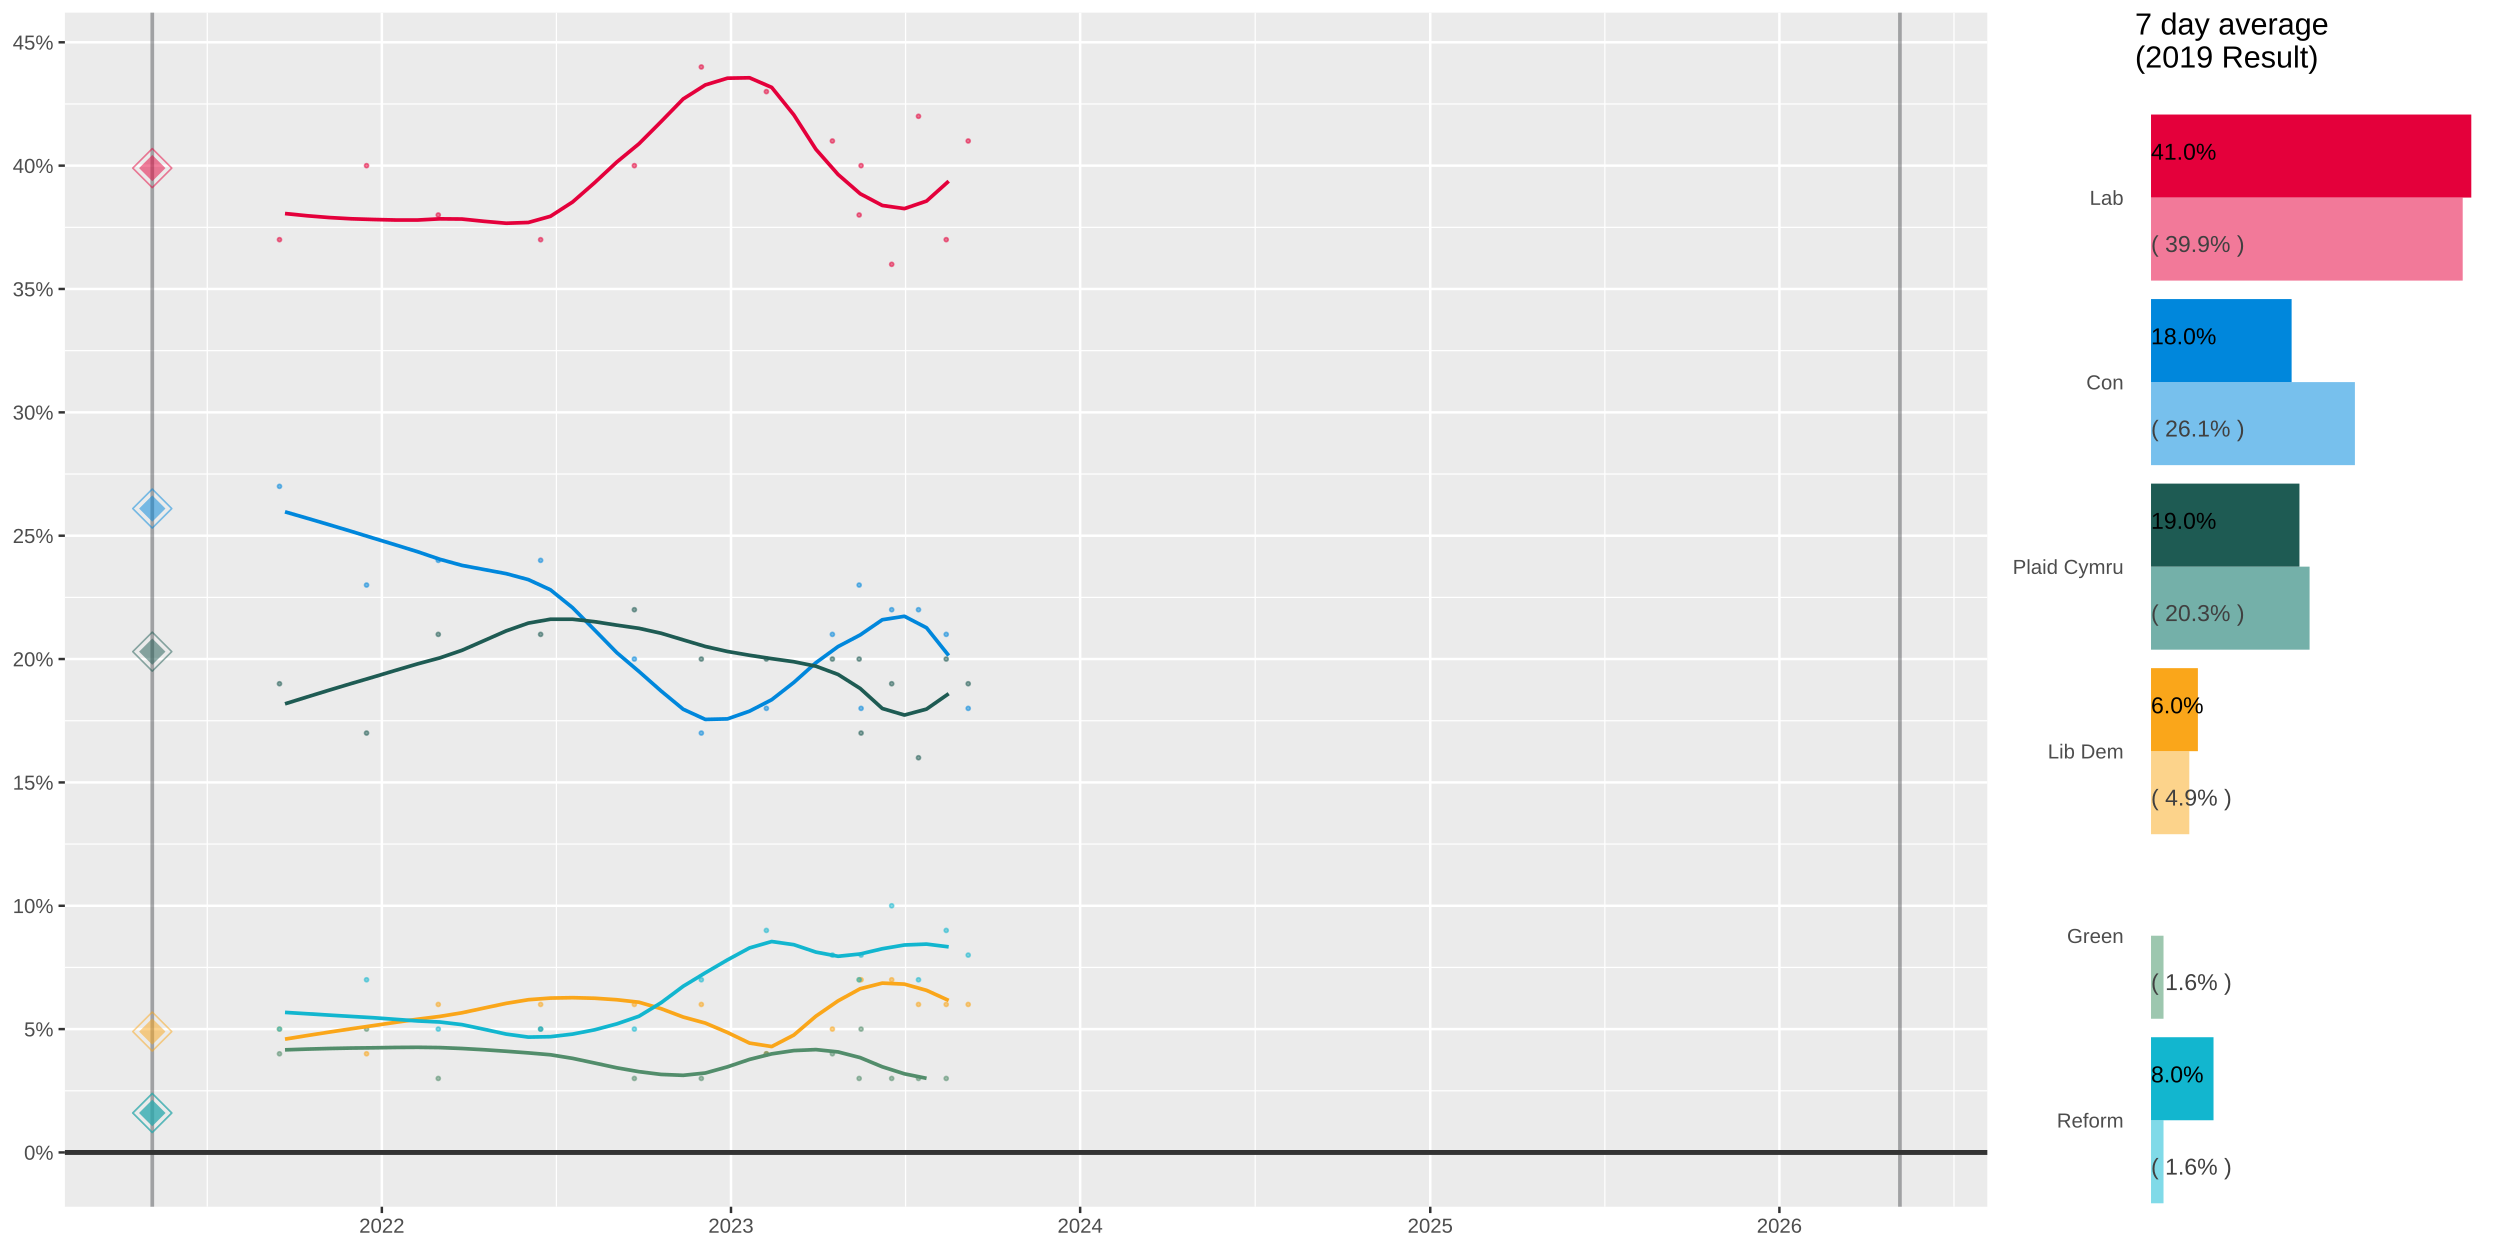
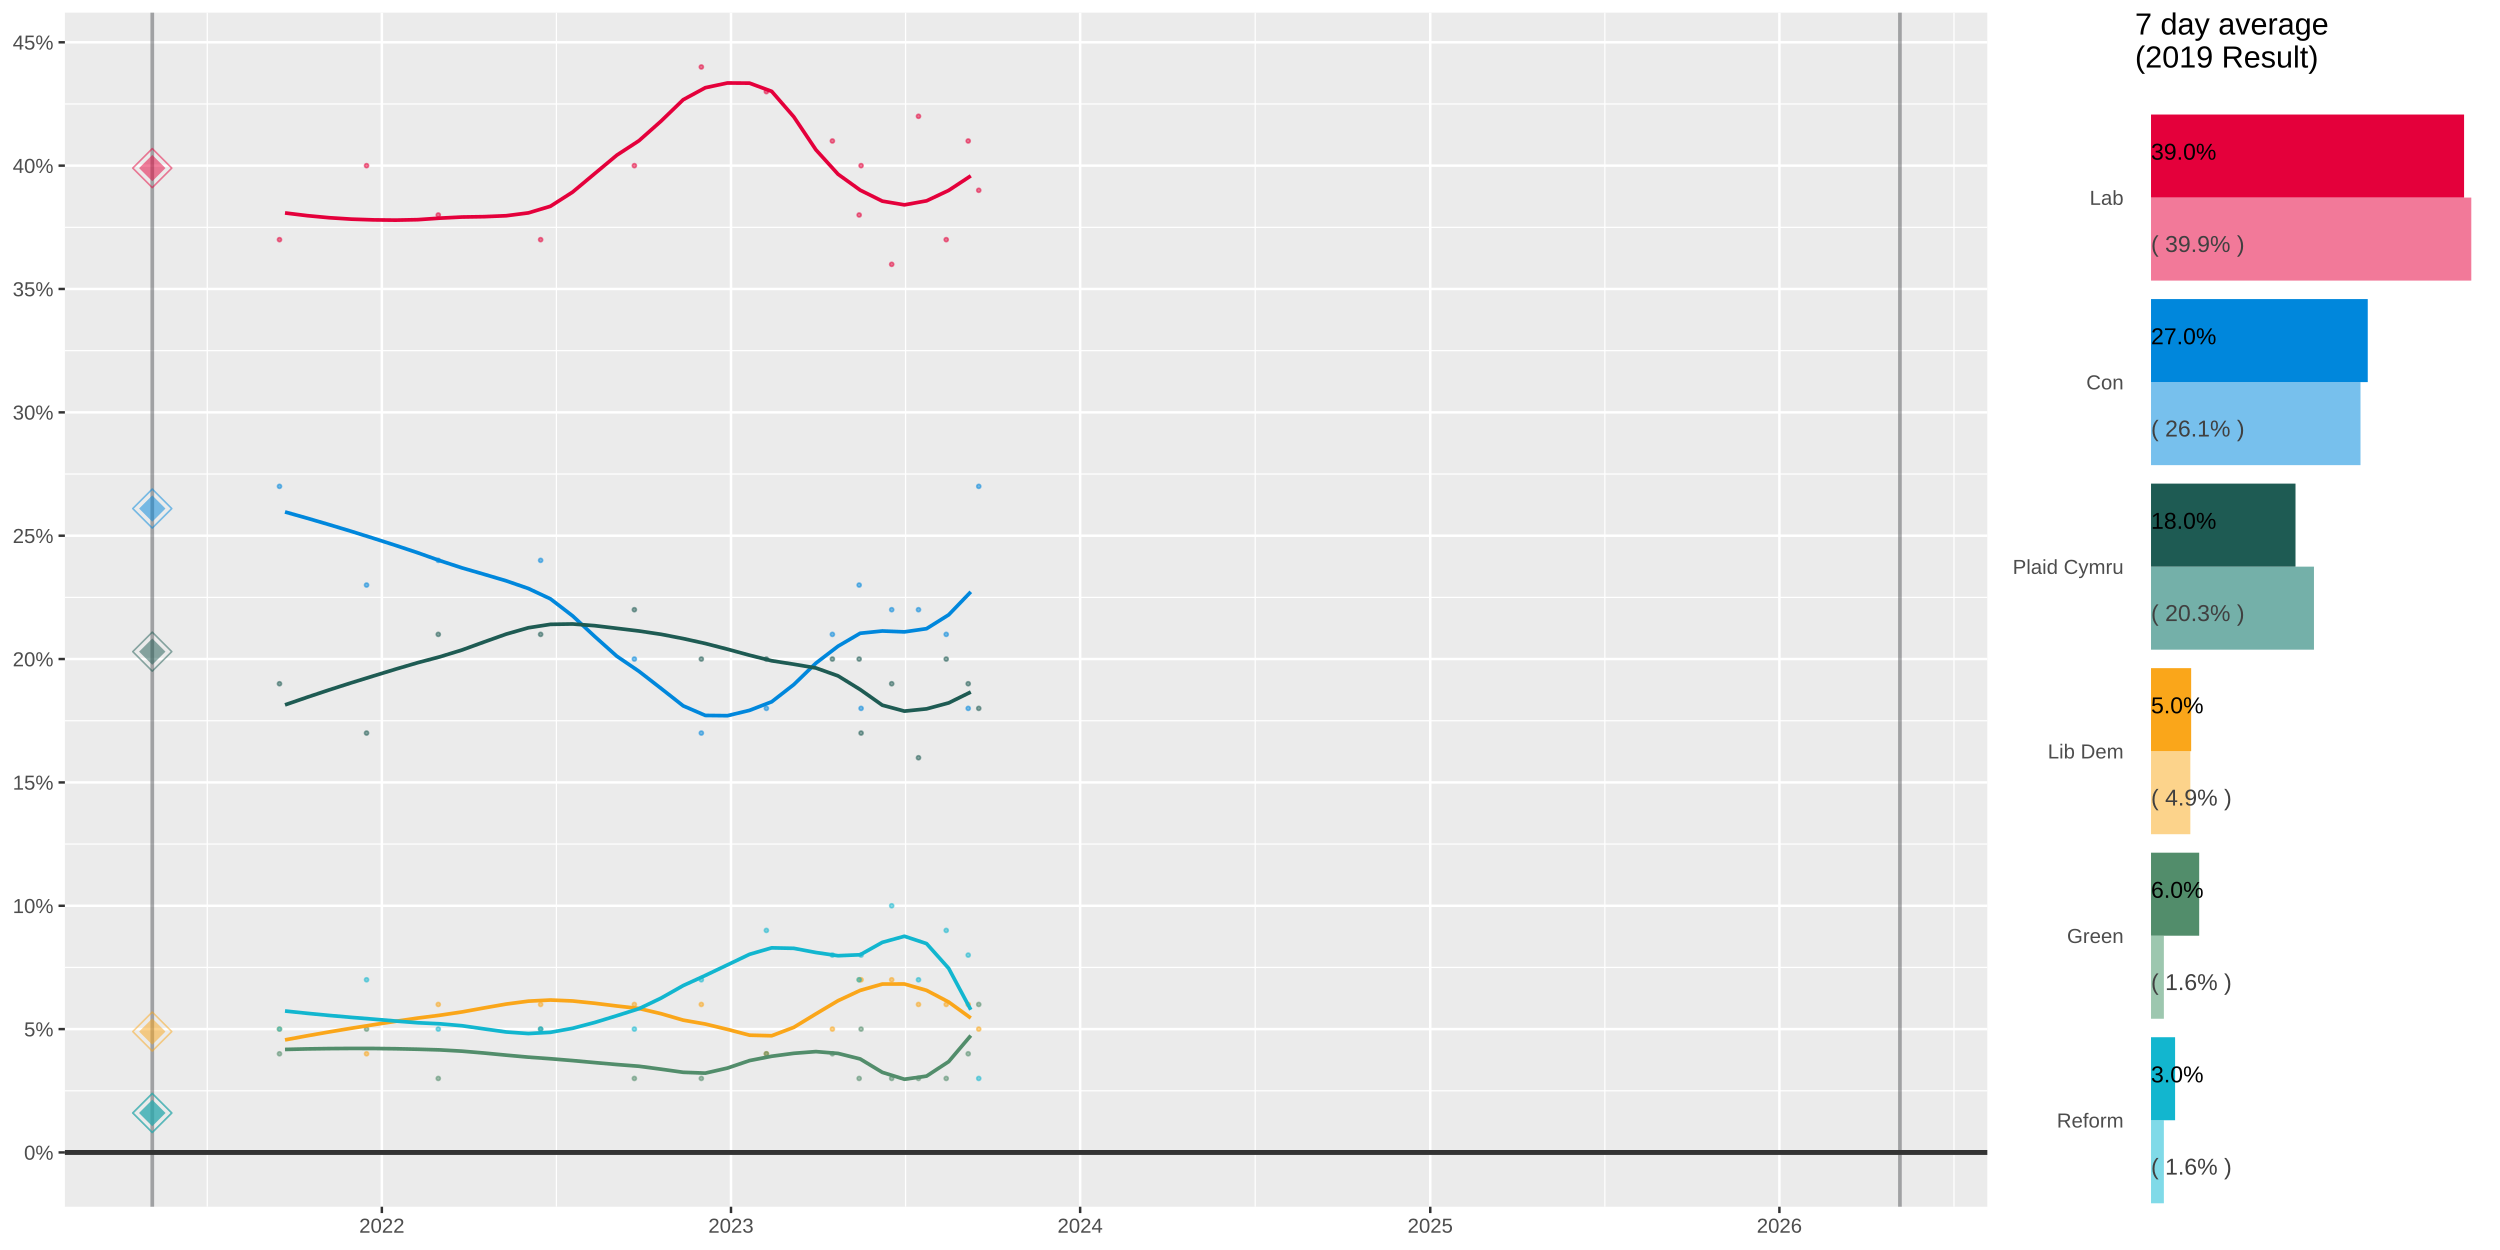
<svg xmlns="http://www.w3.org/2000/svg" class="svglite" width="1080.00pt" height="540.00pt" viewBox="0 0 1080.00 540.00">
  <defs>
    <style type="text/css">
    line, polyline, polygon, path, rect, circle {
      fill: none;
      stroke: #000000;
      stroke-linecap: round;
      stroke-linejoin: round;
      stroke-miterlimit: 10.00;
    }
    text {
      white-space: pre;
    }
  </style>
  </defs>
  <rect width="100%" height="100%" style="stroke: none; fill: none;" />
  <defs>
    <clipPath id="cpMC4wMHwxMDgwLjAwfDAuMDB8NTQwLjAw">
      <rect x="0.00" y="0.00" width="1080.00" height="540.00" />
    </clipPath>
  </defs>
  <g clip-path="url(#cpMC4wMHwxMDgwLjAwfDAuMDB8NTQwLjAw)">
</g>
  <defs>
    <clipPath id="cpMC4wMHw4NjQuMDB8MC4wMHw1NDAuMDA=">
      <rect x="0.00" y="0.00" width="864.00" height="540.00" />
    </clipPath>
  </defs>
  <g clip-path="url(#cpMC4wMHw4NjQuMDB8MC4wMHw1NDAuMDA=)">
    <rect x="0.00" y="0.00" width="864.00" height="540.00" style="stroke-width: 1.07; stroke: #FFFFFF; fill: #FFFFFF;" />
  </g>
  <g clip-path="url(#cpMC4wMHwxMDgwLjAwfDAuMDB8NTQwLjAw)">
</g>
  <defs>
    <clipPath id="cpMjguMDN8ODU4LjUyfDUuNDh8NTIxLjMx">
      <rect x="28.03" y="5.48" width="830.49" height="515.83" />
    </clipPath>
  </defs>
  <g clip-path="url(#cpMjguMDN8ODU4LjUyfDUuNDh8NTIxLjMx)">
    <rect x="28.03" y="5.48" width="830.49" height="515.83" style="stroke-width: 1.07; stroke: none; fill: #EBEBEB;" />
    <polyline points="28.03,471.22 858.52,471.22 " style="stroke-width: 0.53; stroke: #FFFFFF; stroke-linecap: butt;" />
    <polyline points="28.03,417.93 858.52,417.93 " style="stroke-width: 0.53; stroke: #FFFFFF; stroke-linecap: butt;" />
    <polyline points="28.03,364.64 858.52,364.64 " style="stroke-width: 0.53; stroke: #FFFFFF; stroke-linecap: butt;" />
    <polyline points="28.03,311.35 858.52,311.35 " style="stroke-width: 0.53; stroke: #FFFFFF; stroke-linecap: butt;" />
    <polyline points="28.03,258.07 858.52,258.07 " style="stroke-width: 0.53; stroke: #FFFFFF; stroke-linecap: butt;" />
    <polyline points="28.03,204.78 858.52,204.78 " style="stroke-width: 0.53; stroke: #FFFFFF; stroke-linecap: butt;" />
    <polyline points="28.03,151.49 858.52,151.49 " style="stroke-width: 0.53; stroke: #FFFFFF; stroke-linecap: butt;" />
    <polyline points="28.03,98.20 858.52,98.20 " style="stroke-width: 0.53; stroke: #FFFFFF; stroke-linecap: butt;" />
    <polyline points="28.03,44.91 858.52,44.91 " style="stroke-width: 0.53; stroke: #FFFFFF; stroke-linecap: butt;" />
    <polyline points="89.54,521.31 89.54,5.48 " style="stroke-width: 0.53; stroke: #FFFFFF; stroke-linecap: butt;" />
    <polyline points="240.37,521.31 240.37,5.48 " style="stroke-width: 0.53; stroke: #FFFFFF; stroke-linecap: butt;" />
    <polyline points="391.21,521.31 391.21,5.48 " style="stroke-width: 0.53; stroke: #FFFFFF; stroke-linecap: butt;" />
    <polyline points="542.25,521.31 542.25,5.48 " style="stroke-width: 0.53; stroke: #FFFFFF; stroke-linecap: butt;" />
    <polyline points="693.29,521.31 693.29,5.48 " style="stroke-width: 0.53; stroke: #FFFFFF; stroke-linecap: butt;" />
    <polyline points="844.12,521.31 844.12,5.48 " style="stroke-width: 0.53; stroke: #FFFFFF; stroke-linecap: butt;" />
    <polyline points="28.03,497.86 858.52,497.86 " style="stroke-width: 1.07; stroke: #FFFFFF; stroke-linecap: butt;" />
    <polyline points="28.03,444.57 858.52,444.57 " style="stroke-width: 1.07; stroke: #FFFFFF; stroke-linecap: butt;" />
    <polyline points="28.03,391.29 858.52,391.29 " style="stroke-width: 1.07; stroke: #FFFFFF; stroke-linecap: butt;" />
    <polyline points="28.03,338.00 858.52,338.00 " style="stroke-width: 1.07; stroke: #FFFFFF; stroke-linecap: butt;" />
    <polyline points="28.03,284.71 858.52,284.71 " style="stroke-width: 1.07; stroke: #FFFFFF; stroke-linecap: butt;" />
    <polyline points="28.03,231.42 858.52,231.42 " style="stroke-width: 1.07; stroke: #FFFFFF; stroke-linecap: butt;" />
    <polyline points="28.03,178.13 858.52,178.13 " style="stroke-width: 1.07; stroke: #FFFFFF; stroke-linecap: butt;" />
    <polyline points="28.03,124.84 858.52,124.84 " style="stroke-width: 1.07; stroke: #FFFFFF; stroke-linecap: butt;" />
    <polyline points="28.03,71.56 858.52,71.56 " style="stroke-width: 1.07; stroke: #FFFFFF; stroke-linecap: butt;" />
    <polyline points="28.03,18.27 858.52,18.27 " style="stroke-width: 1.07; stroke: #FFFFFF; stroke-linecap: butt;" />
    <polyline points="164.96,521.31 164.96,5.48 " style="stroke-width: 1.07; stroke: #FFFFFF; stroke-linecap: butt;" />
    <polyline points="315.79,521.31 315.79,5.48 " style="stroke-width: 1.07; stroke: #FFFFFF; stroke-linecap: butt;" />
    <polyline points="466.62,521.31 466.62,5.48 " style="stroke-width: 1.07; stroke: #FFFFFF; stroke-linecap: butt;" />
    <polyline points="617.87,521.31 617.87,5.48 " style="stroke-width: 1.07; stroke: #FFFFFF; stroke-linecap: butt;" />
    <polyline points="768.70,521.31 768.70,5.48 " style="stroke-width: 1.07; stroke: #FFFFFF; stroke-linecap: butt;" />
+     <circle cx="422.82" cy="82.21" r="0.89" style="stroke-width: 0.71; stroke: #E4003B; stroke-opacity: 0.50; fill: #E4003B; fill-opacity: 0.50;" />
    <circle cx="418.27" cy="60.90" r="0.89" style="stroke-width: 0.71; stroke: #E4003B; stroke-opacity: 0.50; fill: #E4003B; fill-opacity: 0.50;" />
    <circle cx="408.77" cy="103.53" r="0.89" style="stroke-width: 0.71; stroke: #E4003B; stroke-opacity: 0.50; fill: #E4003B; fill-opacity: 0.50;" />
    <circle cx="396.79" cy="50.24" r="0.89" style="stroke-width: 0.71; stroke: #E4003B; stroke-opacity: 0.50; fill: #E4003B; fill-opacity: 0.50;" />
    <circle cx="385.21" cy="114.19" r="0.89" style="stroke-width: 0.71; stroke: #E4003B; stroke-opacity: 0.50; fill: #E4003B; fill-opacity: 0.50;" />
    <circle cx="371.99" cy="71.56" r="0.89" style="stroke-width: 0.71; stroke: #E4003B; stroke-opacity: 0.50; fill: #E4003B; fill-opacity: 0.50;" />
    <circle cx="371.16" cy="92.87" r="0.89" style="stroke-width: 0.71; stroke: #E4003B; stroke-opacity: 0.50; fill: #E4003B; fill-opacity: 0.50;" />
    <circle cx="359.59" cy="60.90" r="0.89" style="stroke-width: 0.71; stroke: #E4003B; stroke-opacity: 0.50; fill: #E4003B; fill-opacity: 0.50;" />
    <circle cx="331.08" cy="39.58" r="0.89" style="stroke-width: 0.71; stroke: #E4003B; stroke-opacity: 0.50; fill: #E4003B; fill-opacity: 0.50;" />
    <circle cx="302.98" cy="28.93" r="0.89" style="stroke-width: 0.71; stroke: #E4003B; stroke-opacity: 0.50; fill: #E4003B; fill-opacity: 0.50;" />
    <circle cx="274.05" cy="71.56" r="0.89" style="stroke-width: 0.71; stroke: #E4003B; stroke-opacity: 0.50; fill: #E4003B; fill-opacity: 0.50;" />
    <circle cx="233.55" cy="103.53" r="0.89" style="stroke-width: 0.71; stroke: #E4003B; stroke-opacity: 0.50; fill: #E4003B; fill-opacity: 0.50;" />
    <circle cx="189.34" cy="92.87" r="0.89" style="stroke-width: 0.71; stroke: #E4003B; stroke-opacity: 0.50; fill: #E4003B; fill-opacity: 0.50;" />
    <circle cx="158.35" cy="71.56" r="0.89" style="stroke-width: 0.71; stroke: #E4003B; stroke-opacity: 0.50; fill: #E4003B; fill-opacity: 0.50;" />
    <circle cx="120.74" cy="103.53" r="0.89" style="stroke-width: 0.71; stroke: #E4003B; stroke-opacity: 0.50; fill: #E4003B; fill-opacity: 0.50;" />
+     <circle cx="422.82" cy="210.11" r="0.89" style="stroke-width: 0.71; stroke: #0087DC; stroke-opacity: 0.50; fill: #0087DC; fill-opacity: 0.50;" />
    <circle cx="418.27" cy="306.02" r="0.89" style="stroke-width: 0.71; stroke: #0087DC; stroke-opacity: 0.50; fill: #0087DC; fill-opacity: 0.50;" />
    <circle cx="408.77" cy="274.05" r="0.89" style="stroke-width: 0.71; stroke: #0087DC; stroke-opacity: 0.50; fill: #0087DC; fill-opacity: 0.50;" />
    <circle cx="396.79" cy="263.39" r="0.89" style="stroke-width: 0.71; stroke: #0087DC; stroke-opacity: 0.50; fill: #0087DC; fill-opacity: 0.50;" />
    <circle cx="385.21" cy="263.39" r="0.89" style="stroke-width: 0.71; stroke: #0087DC; stroke-opacity: 0.50; fill: #0087DC; fill-opacity: 0.50;" />
    <circle cx="371.99" cy="306.02" r="0.89" style="stroke-width: 0.71; stroke: #0087DC; stroke-opacity: 0.50; fill: #0087DC; fill-opacity: 0.50;" />
    <circle cx="371.16" cy="252.74" r="0.89" style="stroke-width: 0.71; stroke: #0087DC; stroke-opacity: 0.50; fill: #0087DC; fill-opacity: 0.50;" />
    <circle cx="359.59" cy="274.05" r="0.89" style="stroke-width: 0.71; stroke: #0087DC; stroke-opacity: 0.50; fill: #0087DC; fill-opacity: 0.50;" />
    <circle cx="331.08" cy="306.02" r="0.89" style="stroke-width: 0.71; stroke: #0087DC; stroke-opacity: 0.50; fill: #0087DC; fill-opacity: 0.50;" />
    <circle cx="302.98" cy="316.68" r="0.89" style="stroke-width: 0.71; stroke: #0087DC; stroke-opacity: 0.50; fill: #0087DC; fill-opacity: 0.50;" />
    <circle cx="274.05" cy="284.71" r="0.89" style="stroke-width: 0.71; stroke: #0087DC; stroke-opacity: 0.50; fill: #0087DC; fill-opacity: 0.50;" />
    <circle cx="233.55" cy="242.08" r="0.89" style="stroke-width: 0.71; stroke: #0087DC; stroke-opacity: 0.50; fill: #0087DC; fill-opacity: 0.50;" />
    <circle cx="189.34" cy="242.08" r="0.89" style="stroke-width: 0.71; stroke: #0087DC; stroke-opacity: 0.50; fill: #0087DC; fill-opacity: 0.50;" />
    <circle cx="158.35" cy="252.74" r="0.89" style="stroke-width: 0.71; stroke: #0087DC; stroke-opacity: 0.50; fill: #0087DC; fill-opacity: 0.50;" />
    <circle cx="120.74" cy="210.11" r="0.89" style="stroke-width: 0.71; stroke: #0087DC; stroke-opacity: 0.50; fill: #0087DC; fill-opacity: 0.50;" />
+     <circle cx="422.82" cy="306.02" r="0.89" style="stroke-width: 0.71; stroke: #1E5B53; stroke-opacity: 0.50; fill: #1E5B53; fill-opacity: 0.50;" />
    <circle cx="418.27" cy="295.37" r="0.89" style="stroke-width: 0.71; stroke: #1E5B53; stroke-opacity: 0.50; fill: #1E5B53; fill-opacity: 0.50;" />
    <circle cx="408.77" cy="284.71" r="0.89" style="stroke-width: 0.71; stroke: #1E5B53; stroke-opacity: 0.50; fill: #1E5B53; fill-opacity: 0.50;" />
    <circle cx="396.79" cy="327.34" r="0.89" style="stroke-width: 0.71; stroke: #1E5B53; stroke-opacity: 0.50; fill: #1E5B53; fill-opacity: 0.50;" />
    <circle cx="385.21" cy="295.37" r="0.89" style="stroke-width: 0.71; stroke: #1E5B53; stroke-opacity: 0.50; fill: #1E5B53; fill-opacity: 0.50;" />
    <circle cx="371.99" cy="316.68" r="0.89" style="stroke-width: 0.71; stroke: #1E5B53; stroke-opacity: 0.50; fill: #1E5B53; fill-opacity: 0.50;" />
    <circle cx="371.16" cy="284.71" r="0.89" style="stroke-width: 0.71; stroke: #1E5B53; stroke-opacity: 0.50; fill: #1E5B53; fill-opacity: 0.50;" />
    <circle cx="359.59" cy="284.71" r="0.89" style="stroke-width: 0.71; stroke: #1E5B53; stroke-opacity: 0.50; fill: #1E5B53; fill-opacity: 0.50;" />
    <circle cx="331.08" cy="284.71" r="0.89" style="stroke-width: 0.71; stroke: #1E5B53; stroke-opacity: 0.50; fill: #1E5B53; fill-opacity: 0.50;" />
    <circle cx="302.98" cy="284.71" r="0.89" style="stroke-width: 0.71; stroke: #1E5B53; stroke-opacity: 0.50; fill: #1E5B53; fill-opacity: 0.50;" />
    <circle cx="274.05" cy="263.39" r="0.89" style="stroke-width: 0.71; stroke: #1E5B53; stroke-opacity: 0.50; fill: #1E5B53; fill-opacity: 0.50;" />
    <circle cx="233.55" cy="274.05" r="0.89" style="stroke-width: 0.71; stroke: #1E5B53; stroke-opacity: 0.50; fill: #1E5B53; fill-opacity: 0.50;" />
    <circle cx="189.34" cy="274.05" r="0.89" style="stroke-width: 0.71; stroke: #1E5B53; stroke-opacity: 0.50; fill: #1E5B53; fill-opacity: 0.50;" />
    <circle cx="158.35" cy="316.68" r="0.89" style="stroke-width: 0.71; stroke: #1E5B53; stroke-opacity: 0.50; fill: #1E5B53; fill-opacity: 0.50;" />
    <circle cx="120.74" cy="295.37" r="0.89" style="stroke-width: 0.71; stroke: #1E5B53; stroke-opacity: 0.50; fill: #1E5B53; fill-opacity: 0.50;" />
+     <circle cx="422.82" cy="444.57" r="0.89" style="stroke-width: 0.71; stroke: #FAA61A; stroke-opacity: 0.50; fill: #FAA61A; fill-opacity: 0.50;" />
    <circle cx="418.27" cy="433.92" r="0.89" style="stroke-width: 0.71; stroke: #FAA61A; stroke-opacity: 0.50; fill: #FAA61A; fill-opacity: 0.50;" />
    <circle cx="408.77" cy="433.92" r="0.89" style="stroke-width: 0.71; stroke: #FAA61A; stroke-opacity: 0.50; fill: #FAA61A; fill-opacity: 0.50;" />
    <circle cx="396.79" cy="433.92" r="0.89" style="stroke-width: 0.71; stroke: #FAA61A; stroke-opacity: 0.50; fill: #FAA61A; fill-opacity: 0.50;" />
    <circle cx="385.21" cy="423.26" r="0.89" style="stroke-width: 0.71; stroke: #FAA61A; stroke-opacity: 0.50; fill: #FAA61A; fill-opacity: 0.50;" />
    <circle cx="371.99" cy="423.26" r="0.89" style="stroke-width: 0.71; stroke: #FAA61A; stroke-opacity: 0.50; fill: #FAA61A; fill-opacity: 0.50;" />
    <circle cx="371.16" cy="423.26" r="0.89" style="stroke-width: 0.71; stroke: #FAA61A; stroke-opacity: 0.50; fill: #FAA61A; fill-opacity: 0.50;" />
    <circle cx="359.59" cy="444.57" r="0.89" style="stroke-width: 0.71; stroke: #FAA61A; stroke-opacity: 0.50; fill: #FAA61A; fill-opacity: 0.50;" />
    <circle cx="331.08" cy="455.23" r="0.89" style="stroke-width: 0.71; stroke: #FAA61A; stroke-opacity: 0.50; fill: #FAA61A; fill-opacity: 0.50;" />
    <circle cx="302.98" cy="433.92" r="0.89" style="stroke-width: 0.71; stroke: #FAA61A; stroke-opacity: 0.50; fill: #FAA61A; fill-opacity: 0.50;" />
    <circle cx="274.05" cy="433.92" r="0.89" style="stroke-width: 0.71; stroke: #FAA61A; stroke-opacity: 0.50; fill: #FAA61A; fill-opacity: 0.50;" />
    <circle cx="233.55" cy="433.92" r="0.89" style="stroke-width: 0.71; stroke: #FAA61A; stroke-opacity: 0.50; fill: #FAA61A; fill-opacity: 0.50;" />
    <circle cx="189.34" cy="433.92" r="0.89" style="stroke-width: 0.71; stroke: #FAA61A; stroke-opacity: 0.50; fill: #FAA61A; fill-opacity: 0.50;" />
    <circle cx="158.35" cy="455.23" r="0.89" style="stroke-width: 0.71; stroke: #FAA61A; stroke-opacity: 0.50; fill: #FAA61A; fill-opacity: 0.50;" />
    <circle cx="120.74" cy="444.57" r="0.89" style="stroke-width: 0.71; stroke: #FAA61A; stroke-opacity: 0.50; fill: #FAA61A; fill-opacity: 0.50;" />
+     <circle cx="422.82" cy="433.92" r="0.89" style="stroke-width: 0.71; stroke: #528D6B; stroke-opacity: 0.50; fill: #528D6B; fill-opacity: 0.50;" />
+     <circle cx="418.27" cy="455.23" r="0.89" style="stroke-width: 0.71; stroke: #528D6B; stroke-opacity: 0.50; fill: #528D6B; fill-opacity: 0.50;" />
    <circle cx="408.77" cy="465.89" r="0.89" style="stroke-width: 0.71; stroke: #528D6B; stroke-opacity: 0.50; fill: #528D6B; fill-opacity: 0.50;" />
    <circle cx="396.79" cy="465.89" r="0.89" style="stroke-width: 0.71; stroke: #528D6B; stroke-opacity: 0.50; fill: #528D6B; fill-opacity: 0.50;" />
    <circle cx="385.21" cy="465.89" r="0.89" style="stroke-width: 0.71; stroke: #528D6B; stroke-opacity: 0.50; fill: #528D6B; fill-opacity: 0.50;" />
    <circle cx="371.99" cy="444.57" r="0.89" style="stroke-width: 0.71; stroke: #528D6B; stroke-opacity: 0.50; fill: #528D6B; fill-opacity: 0.50;" />
    <circle cx="371.16" cy="465.89" r="0.89" style="stroke-width: 0.71; stroke: #528D6B; stroke-opacity: 0.50; fill: #528D6B; fill-opacity: 0.50;" />
    <circle cx="359.59" cy="455.23" r="0.89" style="stroke-width: 0.71; stroke: #528D6B; stroke-opacity: 0.50; fill: #528D6B; fill-opacity: 0.50;" />
    <circle cx="331.08" cy="455.23" r="0.89" style="stroke-width: 0.71; stroke: #528D6B; stroke-opacity: 0.50; fill: #528D6B; fill-opacity: 0.50;" />
    <circle cx="302.98" cy="465.89" r="0.89" style="stroke-width: 0.71; stroke: #528D6B; stroke-opacity: 0.50; fill: #528D6B; fill-opacity: 0.50;" />
    <circle cx="274.05" cy="465.89" r="0.89" style="stroke-width: 0.71; stroke: #528D6B; stroke-opacity: 0.50; fill: #528D6B; fill-opacity: 0.50;" />
    <circle cx="233.55" cy="444.57" r="0.89" style="stroke-width: 0.71; stroke: #528D6B; stroke-opacity: 0.50; fill: #528D6B; fill-opacity: 0.50;" />
    <circle cx="189.34" cy="465.89" r="0.89" style="stroke-width: 0.71; stroke: #528D6B; stroke-opacity: 0.50; fill: #528D6B; fill-opacity: 0.50;" />
    <circle cx="158.35" cy="444.57" r="0.89" style="stroke-width: 0.71; stroke: #528D6B; stroke-opacity: 0.50; fill: #528D6B; fill-opacity: 0.50;" />
    <circle cx="120.74" cy="455.23" r="0.89" style="stroke-width: 0.71; stroke: #528D6B; stroke-opacity: 0.50; fill: #528D6B; fill-opacity: 0.50;" />
+     <circle cx="422.82" cy="465.89" r="0.89" style="stroke-width: 0.71; stroke: #12B6CF; stroke-opacity: 0.50; fill: #12B6CF; fill-opacity: 0.50;" />
    <circle cx="418.27" cy="412.60" r="0.89" style="stroke-width: 0.71; stroke: #12B6CF; stroke-opacity: 0.50; fill: #12B6CF; fill-opacity: 0.50;" />
    <circle cx="408.77" cy="401.94" r="0.89" style="stroke-width: 0.71; stroke: #12B6CF; stroke-opacity: 0.50; fill: #12B6CF; fill-opacity: 0.50;" />
    <circle cx="396.79" cy="423.26" r="0.89" style="stroke-width: 0.71; stroke: #12B6CF; stroke-opacity: 0.50; fill: #12B6CF; fill-opacity: 0.50;" />
    <circle cx="385.21" cy="391.29" r="0.89" style="stroke-width: 0.71; stroke: #12B6CF; stroke-opacity: 0.50; fill: #12B6CF; fill-opacity: 0.50;" />
    <circle cx="371.99" cy="412.60" r="0.89" style="stroke-width: 0.71; stroke: #12B6CF; stroke-opacity: 0.50; fill: #12B6CF; fill-opacity: 0.50;" />
    <circle cx="371.16" cy="423.26" r="0.89" style="stroke-width: 0.71; stroke: #12B6CF; stroke-opacity: 0.50; fill: #12B6CF; fill-opacity: 0.50;" />
    <circle cx="359.59" cy="412.60" r="0.89" style="stroke-width: 0.71; stroke: #12B6CF; stroke-opacity: 0.50; fill: #12B6CF; fill-opacity: 0.50;" />
    <circle cx="331.08" cy="401.94" r="0.89" style="stroke-width: 0.71; stroke: #12B6CF; stroke-opacity: 0.50; fill: #12B6CF; fill-opacity: 0.50;" />
    <circle cx="302.98" cy="423.26" r="0.89" style="stroke-width: 0.71; stroke: #12B6CF; stroke-opacity: 0.50; fill: #12B6CF; fill-opacity: 0.50;" />
    <circle cx="274.05" cy="444.57" r="0.89" style="stroke-width: 0.71; stroke: #12B6CF; stroke-opacity: 0.50; fill: #12B6CF; fill-opacity: 0.50;" />
    <circle cx="233.55" cy="444.57" r="0.89" style="stroke-width: 0.71; stroke: #12B6CF; stroke-opacity: 0.50; fill: #12B6CF; fill-opacity: 0.50;" />
    <circle cx="189.34" cy="444.57" r="0.89" style="stroke-width: 0.71; stroke: #12B6CF; stroke-opacity: 0.50; fill: #12B6CF; fill-opacity: 0.50;" />
    <circle cx="158.35" cy="423.26" r="0.89" style="stroke-width: 0.71; stroke: #12B6CF; stroke-opacity: 0.50; fill: #12B6CF; fill-opacity: 0.50;" />
    <circle cx="120.74" cy="444.57" r="0.89" style="stroke-width: 0.71; stroke: #12B6CF; stroke-opacity: 0.50; fill: #12B6CF; fill-opacity: 0.50;" />
-     <polyline points="123.12,92.25 132.68,93.21 142.23,93.98 151.79,94.52 161.35,94.82 170.90,95.05 180.46,95.05 190.02,94.54 199.58,94.63 209.13,95.61 218.69,96.44 228.25,96.11 237.80,93.44 247.36,87.26 256.92,78.88 266.47,69.99 276.03,62.12 285.59,52.54 295.14,42.74 304.70,36.69 314.26,33.78 323.81,33.60 333.37,37.75 342.93,49.62 352.48,64.51 362.04,75.37 371.60,83.70 381.16,88.76 390.71,90.12 400.27,86.86 409.83,78.27 " style="stroke-width: 1.60; stroke: #E4003B; stroke-linecap: butt;" />
-     <polyline points="123.12,221.11 132.68,223.88 142.23,226.69 151.79,229.56 161.35,232.50 170.90,235.40 180.46,238.37 190.02,241.62 199.58,244.25 209.13,246.04 218.69,247.82 228.25,250.40 237.80,254.81 247.36,262.54 256.92,272.21 266.47,281.96 276.03,290.07 285.59,298.51 295.14,306.40 304.70,310.79 314.26,310.56 323.81,307.22 333.37,302.27 342.93,294.82 352.48,286.29 362.04,279.32 371.60,274.29 381.16,267.73 390.71,266.23 400.27,271.21 409.83,283.19 " style="stroke-width: 1.60; stroke: #0087DC; stroke-linecap: butt;" />
-     <polyline points="123.12,304.05 132.68,301.08 142.23,298.14 151.79,295.27 161.35,292.46 170.90,289.59 180.46,286.78 190.02,284.21 199.58,280.93 209.13,276.75 218.69,272.54 228.25,269.18 237.80,267.51 247.36,267.51 256.92,268.58 266.47,270.07 276.03,271.44 285.59,273.56 295.14,276.43 304.70,279.28 314.26,281.44 323.81,283.08 333.37,284.54 342.93,285.87 352.48,287.80 362.04,291.36 371.60,297.41 381.16,306.07 390.71,308.90 400.27,306.33 409.83,299.67 " style="stroke-width: 1.60; stroke: #1E5B53; stroke-linecap: butt;" />
-     <polyline points="123.12,448.90 132.68,447.36 142.23,445.87 151.79,444.43 161.35,443.05 170.90,441.65 180.46,440.29 190.02,439.09 199.58,437.52 209.13,435.48 218.69,433.45 228.25,431.88 237.80,431.17 247.36,431.00 256.92,431.24 266.47,431.89 276.03,432.96 285.59,435.75 295.14,439.36 304.70,441.97 314.26,446.03 323.81,450.62 333.37,452.11 342.93,447.14 352.48,438.98 362.04,432.38 371.60,427.14 381.16,424.70 390.71,425.14 400.27,427.83 409.83,432.19 " style="stroke-width: 1.60; stroke: #FAA61A; stroke-linecap: butt;" />
-     <polyline points="123.12,453.53 132.68,453.21 142.23,452.95 151.79,452.76 161.35,452.65 170.90,452.50 180.46,452.43 190.02,452.56 199.58,452.95 209.13,453.49 218.69,454.14 228.25,454.85 237.80,455.66 247.36,457.21 256.92,459.24 266.47,461.30 276.03,462.96 285.59,464.15 295.14,464.54 304.70,463.54 314.26,460.88 323.81,457.66 333.37,455.27 342.93,453.85 352.48,453.43 362.04,454.43 371.60,456.89 381.16,460.86 390.71,463.89 400.27,465.84 " style="stroke-width: 1.60; stroke: #528D6B; stroke-linecap: butt;" />
-     <polyline points="123.12,437.35 132.68,437.94 142.23,438.53 151.79,439.10 161.35,439.66 170.90,440.36 180.46,441.05 190.02,441.51 199.58,442.64 209.13,444.66 218.69,446.73 228.25,448.03 237.80,447.85 247.36,446.73 256.92,444.87 266.47,442.32 276.03,439.02 285.59,433.18 295.14,426.06 304.70,420.25 314.26,414.67 323.81,409.50 333.37,406.74 342.93,408.10 352.48,411.31 362.04,413.11 371.60,412.12 381.16,409.86 390.71,408.24 400.27,407.85 409.83,409.04 " style="stroke-width: 1.60; stroke: #12B6CF; stroke-linecap: butt;" />
+     <polyline points="123.12,91.99 132.68,93.16 142.23,94.06 151.79,94.67 161.35,94.99 170.90,95.10 180.46,94.90 190.02,94.24 199.58,93.76 209.13,93.60 218.69,93.20 228.25,91.97 237.80,89.10 247.36,82.98 256.92,74.99 266.47,67.03 276.03,60.79 285.59,52.31 295.14,43.07 304.70,37.89 314.26,35.85 323.81,35.92 333.37,39.46 342.93,50.48 352.48,64.72 362.04,75.26 371.60,82.14 381.16,86.89 390.71,88.50 400.27,86.76 409.83,82.25 419.38,75.97 " style="stroke-width: 1.60; stroke: #E4003B; stroke-linecap: butt;" />
+     <polyline points="123.12,221.16 132.68,223.86 142.23,226.66 151.79,229.55 161.35,232.55 170.90,235.61 180.46,238.80 190.02,242.20 199.58,245.33 209.13,248.10 218.69,250.93 228.25,254.24 237.80,258.72 247.36,266.06 256.92,274.95 266.47,283.49 276.03,290.00 285.59,297.42 295.14,304.93 304.70,309.07 314.26,309.18 323.81,306.87 333.37,303.17 342.93,295.73 352.48,286.47 362.04,279.16 371.60,273.57 381.16,272.59 390.71,272.97 400.27,271.59 409.83,265.60 419.38,255.68 " style="stroke-width: 1.60; stroke: #0087DC; stroke-linecap: butt;" />
+     <polyline points="123.12,304.51 132.68,301.21 142.23,298.03 151.79,294.96 161.35,292.01 170.90,289.08 180.46,286.28 190.02,283.74 199.58,280.80 209.13,277.33 218.69,273.93 228.25,271.20 237.80,269.72 247.36,269.56 256.92,270.29 266.47,271.44 276.03,272.59 285.59,274.02 295.14,275.87 304.70,277.99 314.26,280.45 323.81,283.06 333.37,285.46 342.93,286.95 352.48,288.57 362.04,291.99 371.60,297.89 381.16,304.64 390.71,307.21 400.27,306.23 409.83,303.66 419.38,298.95 " style="stroke-width: 1.60; stroke: #1E5B53; stroke-linecap: butt;" />
+     <polyline points="123.12,449.23 132.68,447.47 142.23,445.79 151.79,444.20 161.35,442.69 170.90,441.21 180.46,439.81 190.02,438.59 199.58,437.16 209.13,435.43 218.69,433.76 228.25,432.50 237.80,432.01 247.36,432.42 256.92,433.41 266.47,434.59 276.03,435.66 285.59,437.92 295.14,440.70 304.70,442.38 314.26,444.69 323.81,447.20 333.37,447.45 342.93,443.81 352.48,437.99 362.04,432.30 371.60,427.85 381.16,425.11 390.71,425.09 400.27,427.84 409.83,432.87 419.38,439.79 " style="stroke-width: 1.60; stroke: #FAA61A; stroke-linecap: butt;" />
+     <polyline points="123.12,453.36 132.68,453.13 142.23,452.99 151.79,452.92 161.35,452.94 170.90,453.06 180.46,453.27 190.02,453.56 199.58,454.10 209.13,454.91 218.69,455.83 228.25,456.69 237.80,457.38 247.36,458.17 256.92,459.04 266.47,459.88 276.03,460.62 285.59,461.89 295.14,463.23 304.70,463.59 314.26,461.41 323.81,458.17 333.37,456.30 342.93,455.03 352.48,454.29 362.04,455.08 371.60,457.47 381.16,463.25 390.71,466.24 400.27,464.88 409.83,458.62 419.38,447.36 " style="stroke-width: 1.60; stroke: #528D6B; stroke-linecap: butt;" />
+     <polyline points="123.12,436.75 132.68,437.75 142.23,438.67 151.79,439.51 161.35,440.28 170.90,441.09 180.46,441.83 190.02,442.28 199.58,443.12 209.13,444.49 218.69,445.82 228.25,446.49 237.80,445.96 247.36,444.23 256.92,441.71 266.47,438.78 276.03,435.76 285.59,431.18 295.14,425.77 304.70,421.39 314.26,416.83 323.81,412.26 333.37,409.47 342.93,409.68 352.48,411.48 362.04,412.87 371.60,412.46 381.16,407.10 390.71,404.46 400.27,407.63 409.83,418.33 419.38,436.22 " style="stroke-width: 1.60; stroke: #12B6CF; stroke-linecap: butt;" />
    <line x1="65.78" y1="521.31" x2="65.78" y2="5.48" style="stroke-width: 1.60; stroke: #56595C; stroke-opacity: 0.50; stroke-linecap: butt;" />
    <line x1="820.77" y1="521.31" x2="820.77" y2="5.48" style="stroke-width: 1.60; stroke: #56595C; stroke-opacity: 0.50; stroke-linecap: butt;" />
    <polygon points="60.09,72.62 65.78,66.93 71.47,72.62 65.78,78.31 " style="stroke-width: 0.71; stroke: none; fill: #E4003B; fill-opacity: 0.50;" />
    <polygon points="60.09,219.70 65.78,214.01 71.47,219.70 65.78,225.39 " style="stroke-width: 0.71; stroke: none; fill: #0087DC; fill-opacity: 0.50;" />
    <polygon points="60.09,281.51 65.78,275.82 71.47,281.51 65.78,287.20 " style="stroke-width: 0.71; stroke: none; fill: #1E5B53; fill-opacity: 0.50;" />
    <polygon points="60.09,445.64 65.78,439.95 71.47,445.64 65.78,451.33 " style="stroke-width: 0.71; stroke: none; fill: #FAA61A; fill-opacity: 0.50;" />
    <polygon points="60.09,480.81 65.78,475.12 71.47,480.81 65.78,486.50 " style="stroke-width: 0.71; stroke: none; fill: #528D6B; fill-opacity: 0.50;" />
    <polygon points="60.09,480.81 65.78,475.12 71.47,480.81 65.78,486.50 " style="stroke-width: 0.71; stroke: none; fill: #12B6CF; fill-opacity: 0.50;" />
    <polygon points="57.36,72.62 65.78,64.20 74.20,72.62 65.78,81.05 " style="stroke-width: 0.71; stroke: #E4003B; stroke-opacity: 0.50;" />
    <polygon points="57.36,219.70 65.78,211.27 74.20,219.70 65.78,228.12 " style="stroke-width: 0.71; stroke: #0087DC; stroke-opacity: 0.50;" />
    <polygon points="57.36,281.51 65.78,273.09 74.20,281.51 65.78,289.94 " style="stroke-width: 0.71; stroke: #1E5B53; stroke-opacity: 0.50;" />
    <polygon points="57.36,445.64 65.78,437.22 74.20,445.64 65.78,454.06 " style="stroke-width: 0.71; stroke: #FAA61A; stroke-opacity: 0.50;" />
    <polygon points="57.36,480.81 65.78,472.39 74.20,480.81 65.78,489.23 " style="stroke-width: 0.71; stroke: #528D6B; stroke-opacity: 0.50;" />
    <polygon points="57.36,480.81 65.78,472.39 74.20,480.81 65.78,489.23 " style="stroke-width: 0.71; stroke: #12B6CF; stroke-opacity: 0.50;" />
    <line x1="28.03" y1="497.86" x2="858.52" y2="497.86" style="stroke-width: 2.13; stroke: #333333; stroke-linecap: butt;" />
  </g>
  <g clip-path="url(#cpMC4wMHwxMDgwLjAwfDAuMDB8NTQwLjAw)">
    <text x="23.10" y="501.01" text-anchor="end" style="font-size: 8.80px;fill: #4D4D4D; font-family: &quot;Arial&quot;;" textLength="12.72px" lengthAdjust="spacingAndGlyphs">0%</text>
    <text x="23.10" y="447.72" text-anchor="end" style="font-size: 8.80px;fill: #4D4D4D; font-family: &quot;Arial&quot;;" textLength="12.72px" lengthAdjust="spacingAndGlyphs">5%</text>
    <text x="23.10" y="394.44" text-anchor="end" style="font-size: 8.80px;fill: #4D4D4D; font-family: &quot;Arial&quot;;" textLength="17.62px" lengthAdjust="spacingAndGlyphs">10%</text>
    <text x="23.10" y="341.15" text-anchor="end" style="font-size: 8.80px;fill: #4D4D4D; font-family: &quot;Arial&quot;;" textLength="17.62px" lengthAdjust="spacingAndGlyphs">15%</text>
    <text x="23.10" y="287.86" text-anchor="end" style="font-size: 8.80px;fill: #4D4D4D; font-family: &quot;Arial&quot;;" textLength="17.62px" lengthAdjust="spacingAndGlyphs">20%</text>
    <text x="23.10" y="234.57" text-anchor="end" style="font-size: 8.80px;fill: #4D4D4D; font-family: &quot;Arial&quot;;" textLength="17.62px" lengthAdjust="spacingAndGlyphs">25%</text>
    <text x="23.10" y="181.28" text-anchor="end" style="font-size: 8.80px;fill: #4D4D4D; font-family: &quot;Arial&quot;;" textLength="17.62px" lengthAdjust="spacingAndGlyphs">30%</text>
    <text x="23.10" y="127.99" text-anchor="end" style="font-size: 8.80px;fill: #4D4D4D; font-family: &quot;Arial&quot;;" textLength="17.62px" lengthAdjust="spacingAndGlyphs">35%</text>
    <text x="23.10" y="74.71" text-anchor="end" style="font-size: 8.80px;fill: #4D4D4D; font-family: &quot;Arial&quot;;" textLength="17.62px" lengthAdjust="spacingAndGlyphs">40%</text>
    <text x="23.10" y="21.42" text-anchor="end" style="font-size: 8.80px;fill: #4D4D4D; font-family: &quot;Arial&quot;;" textLength="17.62px" lengthAdjust="spacingAndGlyphs">45%</text>
    <polyline points="25.29,497.86 28.03,497.86 " style="stroke-width: 1.07; stroke: #333333; stroke-linecap: butt;" />
    <polyline points="25.29,444.57 28.03,444.57 " style="stroke-width: 1.07; stroke: #333333; stroke-linecap: butt;" />
    <polyline points="25.29,391.29 28.03,391.29 " style="stroke-width: 1.07; stroke: #333333; stroke-linecap: butt;" />
    <polyline points="25.29,338.00 28.03,338.00 " style="stroke-width: 1.07; stroke: #333333; stroke-linecap: butt;" />
    <polyline points="25.29,284.71 28.03,284.71 " style="stroke-width: 1.07; stroke: #333333; stroke-linecap: butt;" />
    <polyline points="25.29,231.42 28.03,231.42 " style="stroke-width: 1.07; stroke: #333333; stroke-linecap: butt;" />
    <polyline points="25.29,178.13 28.03,178.13 " style="stroke-width: 1.07; stroke: #333333; stroke-linecap: butt;" />
    <polyline points="25.29,124.84 28.03,124.84 " style="stroke-width: 1.07; stroke: #333333; stroke-linecap: butt;" />
    <polyline points="25.29,71.56 28.03,71.56 " style="stroke-width: 1.07; stroke: #333333; stroke-linecap: butt;" />
    <polyline points="25.29,18.27 28.03,18.27 " style="stroke-width: 1.07; stroke: #333333; stroke-linecap: butt;" />
    <polyline points="164.96,524.05 164.96,521.31 " style="stroke-width: 1.07; stroke: #333333; stroke-linecap: butt;" />
    <polyline points="315.79,524.05 315.79,521.31 " style="stroke-width: 1.07; stroke: #333333; stroke-linecap: butt;" />
    <polyline points="466.62,524.05 466.62,521.31 " style="stroke-width: 1.07; stroke: #333333; stroke-linecap: butt;" />
    <polyline points="617.87,524.05 617.87,521.31 " style="stroke-width: 1.07; stroke: #333333; stroke-linecap: butt;" />
    <polyline points="768.70,524.05 768.70,521.31 " style="stroke-width: 1.07; stroke: #333333; stroke-linecap: butt;" />
    <text x="164.96" y="532.54" text-anchor="middle" style="font-size: 8.80px;fill: #4D4D4D; font-family: &quot;Arial&quot;;" textLength="19.58px" lengthAdjust="spacingAndGlyphs">2022</text>
    <text x="315.79" y="532.54" text-anchor="middle" style="font-size: 8.80px;fill: #4D4D4D; font-family: &quot;Arial&quot;;" textLength="19.58px" lengthAdjust="spacingAndGlyphs">2023</text>
    <text x="466.62" y="532.54" text-anchor="middle" style="font-size: 8.80px;fill: #4D4D4D; font-family: &quot;Arial&quot;;" textLength="19.58px" lengthAdjust="spacingAndGlyphs">2024</text>
    <text x="617.87" y="532.54" text-anchor="middle" style="font-size: 8.80px;fill: #4D4D4D; font-family: &quot;Arial&quot;;" textLength="19.58px" lengthAdjust="spacingAndGlyphs">2025</text>
    <text x="768.70" y="532.54" text-anchor="middle" style="font-size: 8.80px;fill: #4D4D4D; font-family: &quot;Arial&quot;;" textLength="19.58px" lengthAdjust="spacingAndGlyphs">2026</text>
  </g>
  <defs>
    <clipPath id="cpODY0LjAwfDEwODAuMDB8MC4wMHw1NDAuMDA=">
      <rect x="864.00" y="0.00" width="216.00" height="540.00" />
    </clipPath>
  </defs>
  <g clip-path="url(#cpODY0LjAwfDEwODAuMDB8MC4wMHw1NDAuMDA=)">
    <rect x="864.00" y="0.00" width="216.00" height="540.00" style="stroke-width: 1.07; stroke: #FFFFFF; fill: #FFFFFF;" />
  </g>
  <g clip-path="url(#cpMC4wMHwxMDgwLjAwfDAuMDB8NTQwLjAw)">
</g>
  <defs>
    <clipPath id="cpOTIyLjMzfDEwNzQuNTJ8MzcuNTJ8NTMxLjc4">
      <rect x="922.33" y="37.52" width="152.19" height="494.26" />
    </clipPath>
  </defs>
  <g clip-path="url(#cpOTIyLjMzfDEwNzQuNTJ8MzcuNTJ8NTMxLjc4)">
    <rect x="922.33" y="37.52" width="152.19" height="494.26" style="stroke-width: 1.07; stroke: #FFFFFF; fill: #FFFFFF;" />
-     <rect x="929.24" y="85.35" width="134.65" height="35.87" style="stroke-width: 1.07; stroke: none; stroke-linecap: butt; stroke-linejoin: miter; fill: #F27999;" />
-     <rect x="929.24" y="165.07" width="88.08" height="35.87" style="stroke-width: 1.07; stroke: none; stroke-linecap: butt; stroke-linejoin: miter; fill: #77C0ED;" />
-     <rect x="929.24" y="244.79" width="68.50" height="35.87" style="stroke-width: 1.07; stroke: none; stroke-linecap: butt; stroke-linejoin: miter; fill: #74B0A9;" />
-     <rect x="929.24" y="324.51" width="16.54" height="35.87" style="stroke-width: 1.07; stroke: none; stroke-linecap: butt; stroke-linejoin: miter; fill: #FCD38B;" />
-     <rect x="929.24" y="404.23" width="5.40" height="35.87" style="stroke-width: 1.07; stroke: none; stroke-linecap: butt; stroke-linejoin: miter; fill: #9DC7AF;" />
-     <rect x="929.24" y="483.95" width="5.40" height="35.87" style="stroke-width: 1.07; stroke: none; stroke-linecap: butt; stroke-linejoin: miter; fill: #80DAE8;" />
-     <rect x="929.24" y="49.48" width="138.36" height="35.87" style="stroke-width: 1.07; stroke: none; stroke-linecap: butt; stroke-linejoin: miter; fill: #E4003B;" />
-     <rect x="929.24" y="129.20" width="60.74" height="35.87" style="stroke-width: 1.07; stroke: none; stroke-linecap: butt; stroke-linejoin: miter; fill: #0087DC;" />
-     <rect x="929.24" y="208.92" width="64.12" height="35.87" style="stroke-width: 1.07; stroke: none; stroke-linecap: butt; stroke-linejoin: miter; fill: #1E5B53;" />
-     <rect x="929.24" y="288.64" width="20.25" height="35.87" style="stroke-width: 1.07; stroke: none; stroke-linecap: butt; stroke-linejoin: miter; fill: #FAA61A;" />
-     <rect x="929.24" y="448.08" width="27.00" height="35.87" style="stroke-width: 1.07; stroke: none; stroke-linecap: butt; stroke-linejoin: miter; fill: #12B6CF;" />
-     <text x="929.24" y="68.99" style="font-size: 9.96px; font-family: &quot;Arial&quot;;" textLength="28.22px" lengthAdjust="spacingAndGlyphs">41.0%</text>
-     <text x="929.24" y="148.71" style="font-size: 9.96px; font-family: &quot;Arial&quot;;" textLength="28.22px" lengthAdjust="spacingAndGlyphs">18.0%</text>
-     <text x="929.24" y="228.43" style="font-size: 9.96px; font-family: &quot;Arial&quot;;" textLength="28.22px" lengthAdjust="spacingAndGlyphs">19.0%</text>
-     <text x="929.24" y="308.14" style="font-size: 9.96px; font-family: &quot;Arial&quot;;" textLength="22.69px" lengthAdjust="spacingAndGlyphs">6.0%</text>
-     <text x="929.24" y="467.58" style="font-size: 9.96px; font-family: &quot;Arial&quot;;" textLength="22.69px" lengthAdjust="spacingAndGlyphs">8.0%</text>
+     <rect x="929.24" y="85.35" width="138.36" height="35.87" style="stroke-width: 1.07; stroke: none; stroke-linecap: butt; stroke-linejoin: miter; fill: #F27999;" />
+     <rect x="929.24" y="165.07" width="90.50" height="35.87" style="stroke-width: 1.07; stroke: none; stroke-linecap: butt; stroke-linejoin: miter; fill: #77C0ED;" />
+     <rect x="929.24" y="244.79" width="70.39" height="35.87" style="stroke-width: 1.07; stroke: none; stroke-linecap: butt; stroke-linejoin: miter; fill: #74B0A9;" />
+     <rect x="929.24" y="324.51" width="16.99" height="35.87" style="stroke-width: 1.07; stroke: none; stroke-linecap: butt; stroke-linejoin: miter; fill: #FCD38B;" />
+     <rect x="929.24" y="404.23" width="5.55" height="35.87" style="stroke-width: 1.07; stroke: none; stroke-linecap: butt; stroke-linejoin: miter; fill: #9DC7AF;" />
+     <rect x="929.24" y="483.95" width="5.55" height="35.87" style="stroke-width: 1.07; stroke: none; stroke-linecap: butt; stroke-linejoin: miter; fill: #80DAE8;" />
+     <rect x="929.24" y="49.48" width="135.24" height="35.87" style="stroke-width: 1.07; stroke: none; stroke-linecap: butt; stroke-linejoin: miter; fill: #E4003B;" />
+     <rect x="929.24" y="129.20" width="93.63" height="35.87" style="stroke-width: 1.07; stroke: none; stroke-linecap: butt; stroke-linejoin: miter; fill: #0087DC;" />
+     <rect x="929.24" y="208.92" width="62.42" height="35.87" style="stroke-width: 1.07; stroke: none; stroke-linecap: butt; stroke-linejoin: miter; fill: #1E5B53;" />
+     <rect x="929.24" y="288.64" width="17.34" height="35.87" style="stroke-width: 1.07; stroke: none; stroke-linecap: butt; stroke-linejoin: miter; fill: #FAA61A;" />
+     <rect x="929.24" y="368.36" width="20.81" height="35.87" style="stroke-width: 1.07; stroke: none; stroke-linecap: butt; stroke-linejoin: miter; fill: #528D6B;" />
+     <rect x="929.24" y="448.08" width="10.40" height="35.87" style="stroke-width: 1.07; stroke: none; stroke-linecap: butt; stroke-linejoin: miter; fill: #12B6CF;" />
+     <text x="929.24" y="68.99" style="font-size: 9.96px; font-family: &quot;Arial&quot;;" textLength="28.22px" lengthAdjust="spacingAndGlyphs">39.0%</text>
+     <text x="929.24" y="148.71" style="font-size: 9.96px; font-family: &quot;Arial&quot;;" textLength="28.22px" lengthAdjust="spacingAndGlyphs">27.0%</text>
+     <text x="929.24" y="228.43" style="font-size: 9.96px; font-family: &quot;Arial&quot;;" textLength="28.22px" lengthAdjust="spacingAndGlyphs">18.0%</text>
+     <text x="929.24" y="308.14" style="font-size: 9.96px; font-family: &quot;Arial&quot;;" textLength="22.69px" lengthAdjust="spacingAndGlyphs">5.0%</text>
+     <text x="929.24" y="387.86" style="font-size: 9.96px; font-family: &quot;Arial&quot;;" textLength="22.69px" lengthAdjust="spacingAndGlyphs">6.0%</text>
+     <text x="929.24" y="467.58" style="font-size: 9.96px; font-family: &quot;Arial&quot;;" textLength="22.69px" lengthAdjust="spacingAndGlyphs">3.0%</text>
    <text x="929.24" y="108.85" style="font-size: 9.96px;fill: #404040; font-family: &quot;Arial&quot;;" textLength="40.38px" lengthAdjust="spacingAndGlyphs">( 39.9% )</text>
    <text x="929.24" y="188.57" style="font-size: 9.96px;fill: #404040; font-family: &quot;Arial&quot;;" textLength="40.38px" lengthAdjust="spacingAndGlyphs">( 26.1% )</text>
    <text x="929.24" y="268.29" style="font-size: 9.96px;fill: #404040; font-family: &quot;Arial&quot;;" textLength="40.38px" lengthAdjust="spacingAndGlyphs">( 20.3% )</text>
    <text x="929.24" y="348.00" style="font-size: 9.96px;fill: #404040; font-family: &quot;Arial&quot;;" textLength="34.84px" lengthAdjust="spacingAndGlyphs">( 4.9% )</text>
    <text x="929.24" y="427.72" style="font-size: 9.96px;fill: #404040; font-family: &quot;Arial&quot;;" textLength="34.84px" lengthAdjust="spacingAndGlyphs">( 1.6% )</text>
    <text x="929.24" y="507.44" style="font-size: 9.96px;fill: #404040; font-family: &quot;Arial&quot;;" textLength="34.84px" lengthAdjust="spacingAndGlyphs">( 1.6% )</text>
  </g>
  <g clip-path="url(#cpMC4wMHwxMDgwLjAwfDAuMDB8NTQwLjAw)">
    <text x="917.40" y="487.10" text-anchor="end" style="font-size: 8.80px;fill: #4D4D4D; font-family: &quot;Arial&quot;;" textLength="28.85px" lengthAdjust="spacingAndGlyphs">Reform</text>
    <text x="917.40" y="407.38" text-anchor="end" style="font-size: 8.80px;fill: #4D4D4D; font-family: &quot;Arial&quot;;" textLength="24.47px" lengthAdjust="spacingAndGlyphs">Green</text>
    <text x="917.40" y="327.66" text-anchor="end" style="font-size: 8.80px;fill: #4D4D4D; font-family: &quot;Arial&quot;;" textLength="32.77px" lengthAdjust="spacingAndGlyphs">Lib Dem</text>
    <text x="917.40" y="247.94" text-anchor="end" style="font-size: 8.80px;fill: #4D4D4D; font-family: &quot;Arial&quot;;" textLength="47.92px" lengthAdjust="spacingAndGlyphs">Plaid Cymru</text>
    <text x="917.40" y="168.22" text-anchor="end" style="font-size: 8.80px;fill: #4D4D4D; font-family: &quot;Arial&quot;;" textLength="16.14px" lengthAdjust="spacingAndGlyphs">Con</text>
    <text x="917.40" y="88.50" text-anchor="end" style="font-size: 8.80px;fill: #4D4D4D; font-family: &quot;Arial&quot;;" textLength="14.69px" lengthAdjust="spacingAndGlyphs">Lab</text>
    <text x="922.33" y="14.93" style="font-size: 13.20px; font-family: &quot;Arial&quot;;" textLength="87.27px" lengthAdjust="spacingAndGlyphs">7 day average </text>
    <text x="922.33" y="29.18" style="font-size: 13.20px; font-family: &quot;Arial&quot;;" textLength="82.85px" lengthAdjust="spacingAndGlyphs"> (2019 Result)</text>
  </g>
</svg>
